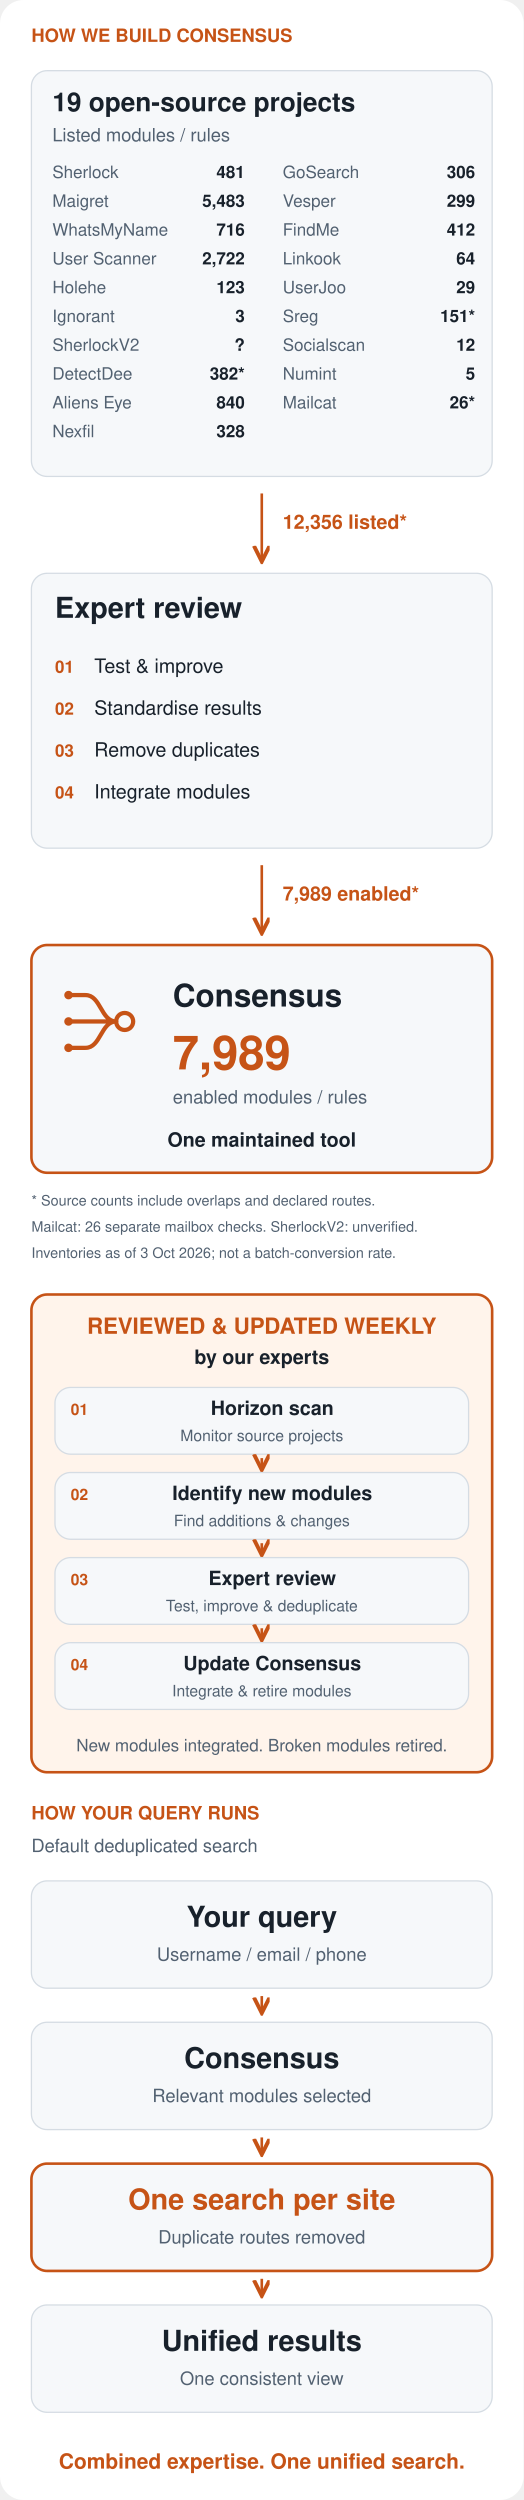
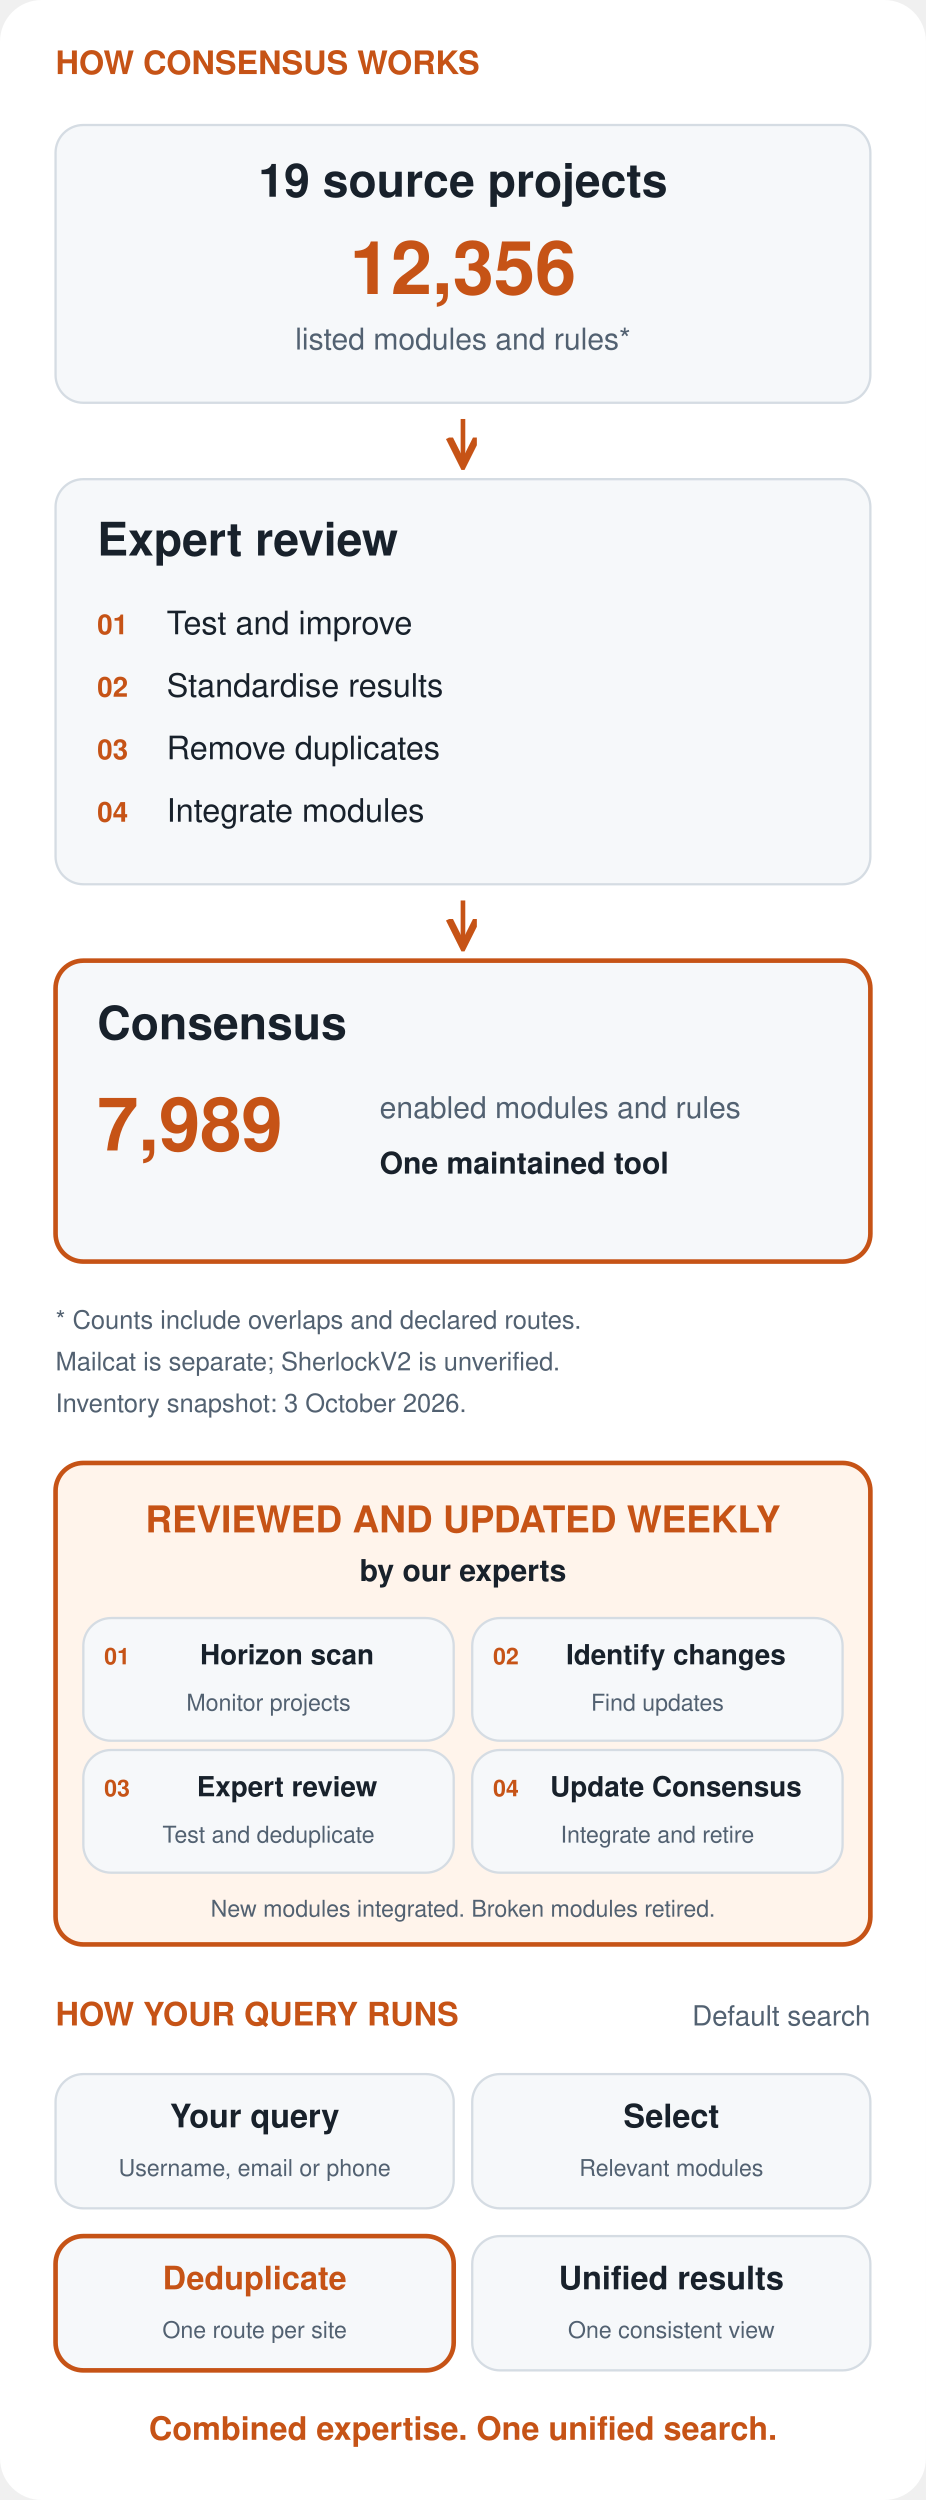
- <svg xmlns="http://www.w3.org/2000/svg" width="400" height="1910" viewBox="0 0 400 1910" role="img" aria-labelledby="title desc">
-   <rect width="400" height="1910" rx="18" fill="#ffffff" />
+ <svg xmlns="http://www.w3.org/2000/svg" width="400" height="1080" viewBox="0 0 400 1080" role="img" aria-labelledby="title desc">
+   <rect width="400" height="1080" rx="18" fill="#ffffff" />
  <defs>
    <marker id="arrow" markerWidth="7" markerHeight="7" refX="5" refY="3" orient="auto">
      <path d="M0 0L6 3L0 6" fill="none" stroke="#c65316" stroke-width="1.5" />
    </marker>
  </defs>
  <g font-family="Segoe UI, Helvetica, Arial, sans-serif">
-     <text x="24" y="32" font-size="14" fill="#c65316" font-weight="700" text-anchor="start">HOW WE BUILD CONSENSUS</text>
-     <rect x="24" y="54" width="352" height="310" rx="12" fill="#f6f8fa" stroke="#d5dce3" stroke-width="1" />
-     <text x="40" y="85" font-size="20" fill="#18212b" font-weight="650" text-anchor="start">19 open-source projects</text>
-     <text x="40" y="108" font-size="14" fill="#526171" font-weight="400" text-anchor="start">Listed modules / rules</text>
-     <text x="40.0" y="136" font-size="13" fill="#526171" font-weight="400" text-anchor="start">Sherlock</text>
-     <text x="187.0" y="136" font-size="13" fill="#18212b" font-weight="600" text-anchor="end">481</text>
-     <text x="40.0" y="158" font-size="13" fill="#526171" font-weight="400" text-anchor="start">Maigret</text>
-     <text x="187.0" y="158" font-size="13" fill="#18212b" font-weight="600" text-anchor="end">5,483</text>
-     <text x="40.0" y="180" font-size="13" fill="#526171" font-weight="400" text-anchor="start">WhatsMyName</text>
-     <text x="187.0" y="180" font-size="13" fill="#18212b" font-weight="600" text-anchor="end">716</text>
-     <text x="40.0" y="202" font-size="13" fill="#526171" font-weight="400" text-anchor="start">User Scanner</text>
-     <text x="187.0" y="202" font-size="13" fill="#18212b" font-weight="600" text-anchor="end">2,722</text>
-     <text x="40.0" y="224" font-size="13" fill="#526171" font-weight="400" text-anchor="start">Holehe</text>
-     <text x="187.0" y="224" font-size="13" fill="#18212b" font-weight="600" text-anchor="end">123</text>
-     <text x="40.0" y="246" font-size="13" fill="#526171" font-weight="400" text-anchor="start">Ignorant</text>
-     <text x="187.0" y="246" font-size="13" fill="#18212b" font-weight="600" text-anchor="end">3</text>
-     <text x="40.0" y="268" font-size="13" fill="#526171" font-weight="400" text-anchor="start">SherlockV2</text>
-     <text x="187.0" y="268" font-size="13" fill="#18212b" font-weight="600" text-anchor="end">?</text>
-     <text x="40.0" y="290" font-size="13" fill="#526171" font-weight="400" text-anchor="start">DetectDee</text>
-     <text x="187.0" y="290" font-size="13" fill="#18212b" font-weight="600" text-anchor="end">382*</text>
-     <text x="40.0" y="312" font-size="13" fill="#526171" font-weight="400" text-anchor="start">Aliens Eye</text>
-     <text x="187.0" y="312" font-size="13" fill="#18212b" font-weight="600" text-anchor="end">840</text>
-     <text x="40.0" y="334" font-size="13" fill="#526171" font-weight="400" text-anchor="start">Nexfil</text>
-     <text x="187.0" y="334" font-size="13" fill="#18212b" font-weight="600" text-anchor="end">328</text>
-     <text x="216.0" y="136" font-size="13" fill="#526171" font-weight="400" text-anchor="start">GoSearch</text>
-     <text x="363.0" y="136" font-size="13" fill="#18212b" font-weight="600" text-anchor="end">306</text>
-     <text x="216.0" y="158" font-size="13" fill="#526171" font-weight="400" text-anchor="start">Vesper</text>
-     <text x="363.0" y="158" font-size="13" fill="#18212b" font-weight="600" text-anchor="end">299</text>
-     <text x="216.0" y="180" font-size="13" fill="#526171" font-weight="400" text-anchor="start">FindMe</text>
-     <text x="363.0" y="180" font-size="13" fill="#18212b" font-weight="600" text-anchor="end">412</text>
-     <text x="216.0" y="202" font-size="13" fill="#526171" font-weight="400" text-anchor="start">Linkook</text>
-     <text x="363.0" y="202" font-size="13" fill="#18212b" font-weight="600" text-anchor="end">64</text>
-     <text x="216.0" y="224" font-size="13" fill="#526171" font-weight="400" text-anchor="start">UserJoo</text>
-     <text x="363.0" y="224" font-size="13" fill="#18212b" font-weight="600" text-anchor="end">29</text>
-     <text x="216.0" y="246" font-size="13" fill="#526171" font-weight="400" text-anchor="start">Sreg</text>
-     <text x="363.0" y="246" font-size="13" fill="#18212b" font-weight="600" text-anchor="end">151*</text>
-     <text x="216.0" y="268" font-size="13" fill="#526171" font-weight="400" text-anchor="start">Socialscan</text>
-     <text x="363.0" y="268" font-size="13" fill="#18212b" font-weight="600" text-anchor="end">12</text>
-     <text x="216.0" y="290" font-size="13" fill="#526171" font-weight="400" text-anchor="start">Numint</text>
-     <text x="363.0" y="290" font-size="13" fill="#18212b" font-weight="600" text-anchor="end">5</text>
-     <text x="216.0" y="312" font-size="13" fill="#526171" font-weight="400" text-anchor="start">Mailcat</text>
-     <text x="363.0" y="312" font-size="13" fill="#18212b" font-weight="600" text-anchor="end">26*</text>
-     <rect x="24" y="438" width="352" height="210" rx="12" fill="#f6f8fa" stroke="#d5dce3" stroke-width="1" />
-     <text x="42" y="472" font-size="22" fill="#18212b" font-weight="650" text-anchor="start">Expert review</text>
-     <text x="42" y="514" font-size="13" fill="#c65316" font-weight="700" text-anchor="start">01</text>
-     <text x="72" y="514" font-size="15" fill="#18212b" font-weight="400" text-anchor="start">Test &amp; improve</text>
-     <text x="42" y="546" font-size="13" fill="#c65316" font-weight="700" text-anchor="start">02</text>
-     <text x="72" y="546" font-size="15" fill="#18212b" font-weight="400" text-anchor="start">Standardise results</text>
-     <text x="42" y="578" font-size="13" fill="#c65316" font-weight="700" text-anchor="start">03</text>
-     <text x="72" y="578" font-size="15" fill="#18212b" font-weight="400" text-anchor="start">Remove duplicates</text>
-     <text x="42" y="610" font-size="13" fill="#c65316" font-weight="700" text-anchor="start">04</text>
-     <text x="72" y="610" font-size="15" fill="#18212b" font-weight="400" text-anchor="start">Integrate modules</text>
-     <rect x="24" y="722" width="352" height="174" rx="12" fill="#f6f8fa" stroke="#c65316" stroke-width="2" />
-     <g transform="translate(40 744) scale(0.65)">
-       <g fill="none" stroke="#c65316" stroke-width="5" stroke-linecap="round" stroke-linejoin="round">
-         <path d="M22 25h17c18 0 18 31 36 31M22 56h53M22 87h17c18 0 18-31 36-31" />
-         <circle cx="85" cy="56" r="10" />
-       </g>
-       <g fill="#c65316">
-         <circle cx="19" cy="25" r="5" />
-         <circle cx="19" cy="56" r="5" />
-         <circle cx="19" cy="87" r="5" />
-       </g>
-     </g>
-     <text x="132" y="769" font-size="24" fill="#18212b" font-weight="650" text-anchor="start">Consensus</text>
-     <text x="132" y="817" font-size="36" fill="#c65316" font-weight="700" text-anchor="start">7,989</text>
-     <text x="132" y="843" font-size="14" fill="#526171" font-weight="400" text-anchor="start">enabled modules / rules</text>
-     <text x="200.0" y="876" font-size="15" fill="#18212b" font-weight="600" text-anchor="middle">One maintained tool</text>
-     <path d="M200 377L200 427" fill="none" stroke="#c65316" stroke-width="2" marker-end="url(#arrow)" />
-     <text x="216" y="404" font-size="15" fill="#c65316" font-weight="600" text-anchor="start">12,356 listed*</text>
-     <path d="M200 661L200 711" fill="none" stroke="#c65316" stroke-width="2" marker-end="url(#arrow)" />
-     <text x="216" y="688" font-size="15" fill="#c65316" font-weight="600" text-anchor="start">7,989 enabled*</text>
-     <text x="24" y="921" font-size="11" fill="#526171" font-weight="400" text-anchor="start">* Source counts include overlaps and declared routes.</text>
-     <text x="24" y="941" font-size="11" fill="#526171" font-weight="400" text-anchor="start">Mailcat: 26 separate mailbox checks. SherlockV2: unverified.</text>
-     <text x="24" y="961" font-size="11" fill="#526171" font-weight="400" text-anchor="start">Inventories as of 3 Oct 2026; not a batch-conversion rate.</text>
-     <rect x="24" y="989" width="352" height="365" rx="12" fill="#fff4eb" stroke="#c65316" stroke-width="2" />
-     <text x="200" y="1019" font-size="17" fill="#c65316" font-weight="700" text-anchor="middle">REVIEWED &amp; UPDATED WEEKLY</text>
-     <text x="200" y="1042" font-size="15" fill="#18212b" font-weight="600" text-anchor="middle">by our experts</text>
-     <rect x="42" y="1060" width="316" height="51" rx="12" fill="#f6f8fa" stroke="#d5dce3" stroke-width="1" />
-     <text x="54" y="1081" font-size="12" fill="#c65316" font-weight="700" text-anchor="start">01</text>
-     <text x="208.0" y="1081" font-size="15" fill="#18212b" font-weight="600" text-anchor="middle">Horizon scan</text>
-     <text x="200.0" y="1101" font-size="12" fill="#526171" font-weight="400" text-anchor="middle">Monitor source projects</text>
-     <path d="M200 1114L200 1121" fill="none" stroke="#c65316" stroke-width="2" marker-end="url(#arrow)" />
-     <rect x="42" y="1125" width="316" height="51" rx="12" fill="#f6f8fa" stroke="#d5dce3" stroke-width="1" />
-     <text x="54" y="1146" font-size="12" fill="#c65316" font-weight="700" text-anchor="start">02</text>
-     <text x="208.0" y="1146" font-size="15" fill="#18212b" font-weight="600" text-anchor="middle">Identify new modules</text>
-     <text x="200.0" y="1166" font-size="12" fill="#526171" font-weight="400" text-anchor="middle">Find additions &amp; changes</text>
-     <path d="M200 1179L200 1186" fill="none" stroke="#c65316" stroke-width="2" marker-end="url(#arrow)" />
-     <rect x="42" y="1190" width="316" height="51" rx="12" fill="#f6f8fa" stroke="#d5dce3" stroke-width="1" />
-     <text x="54" y="1211" font-size="12" fill="#c65316" font-weight="700" text-anchor="start">03</text>
-     <text x="208.0" y="1211" font-size="15" fill="#18212b" font-weight="600" text-anchor="middle">Expert review</text>
-     <text x="200.0" y="1231" font-size="12" fill="#526171" font-weight="400" text-anchor="middle">Test, improve &amp; deduplicate</text>
-     <path d="M200 1244L200 1251" fill="none" stroke="#c65316" stroke-width="2" marker-end="url(#arrow)" />
-     <rect x="42" y="1255" width="316" height="51" rx="12" fill="#f6f8fa" stroke="#d5dce3" stroke-width="1" />
-     <text x="54" y="1276" font-size="12" fill="#c65316" font-weight="700" text-anchor="start">04</text>
-     <text x="208.0" y="1276" font-size="15" fill="#18212b" font-weight="600" text-anchor="middle">Update Consensus</text>
-     <text x="200.0" y="1296" font-size="12" fill="#526171" font-weight="400" text-anchor="middle">Integrate &amp; retire modules</text>
-     <text x="200" y="1338" font-size="13" fill="#526171" font-weight="400" text-anchor="middle">New modules integrated. Broken modules retired.</text>
-     <text x="24" y="1390" font-size="14" fill="#c65316" font-weight="700" text-anchor="start">HOW YOUR QUERY RUNS</text>
-     <text x="24" y="1415" font-size="14" fill="#526171" font-weight="400" text-anchor="start">Default deduplicated search</text>
-     <rect x="24" y="1437" width="352" height="82" rx="12" fill="#f6f8fa" stroke="#d5dce3" stroke-width="1" />
-     <text x="200.0" y="1472" font-size="22" fill="#18212b" font-weight="600" text-anchor="middle">Your query</text>
-     <text x="200.0" y="1498" font-size="14" fill="#526171" font-weight="400" text-anchor="middle">Username / email / phone</text>
-     <path d="M200 1525L200 1536" fill="none" stroke="#c65316" stroke-width="2" marker-end="url(#arrow)" />
-     <rect x="24" y="1545" width="352" height="82" rx="12" fill="#f6f8fa" stroke="#d5dce3" stroke-width="1" />
-     <text x="200.0" y="1580" font-size="22" fill="#18212b" font-weight="600" text-anchor="middle">Consensus</text>
-     <text x="200.0" y="1606" font-size="14" fill="#526171" font-weight="400" text-anchor="middle">Relevant modules selected</text>
-     <path d="M200 1633L200 1644" fill="none" stroke="#c65316" stroke-width="2" marker-end="url(#arrow)" />
-     <rect x="24" y="1653" width="352" height="82" rx="12" fill="#f6f8fa" stroke="#c65316" stroke-width="2" />
-     <text x="200.0" y="1688" font-size="22" fill="#c65316" font-weight="600" text-anchor="middle">One search per site</text>
-     <text x="200.0" y="1714" font-size="14" fill="#526171" font-weight="400" text-anchor="middle">Duplicate routes removed</text>
-     <path d="M200 1741L200 1752" fill="none" stroke="#c65316" stroke-width="2" marker-end="url(#arrow)" />
-     <rect x="24" y="1761" width="352" height="82" rx="12" fill="#f6f8fa" stroke="#d5dce3" stroke-width="1" />
-     <text x="200.0" y="1796" font-size="22" fill="#18212b" font-weight="600" text-anchor="middle">Unified results</text>
-     <text x="200.0" y="1822" font-size="14" fill="#526171" font-weight="400" text-anchor="middle">One consistent view</text>
-     <text x="200.0" y="1886" font-size="16" fill="#c65316" font-weight="600" text-anchor="middle">Combined expertise. One unified search.</text>
+     <text x="24" y="32" font-size="14" fill="#c65316" font-weight="700" text-anchor="start">HOW CONSENSUS WORKS</text>
+     <rect x="24" y="54" width="352" height="120" rx="12" fill="#f6f8fa" stroke="#d5dce3" stroke-width="1" />
+     <text x="200" y="85" font-size="20" fill="#18212b" font-weight="650" text-anchor="middle">19 source projects</text>
+     <text x="200" y="127" font-size="32" fill="#c65316" font-weight="700" text-anchor="middle">12,356</text>
+     <text x="200" y="151" font-size="13" fill="#526171" font-weight="400" text-anchor="middle">listed modules and rules*</text>
+     <path d="M200 181L200 199" fill="none" stroke="#c65316" stroke-width="2" marker-end="url(#arrow)" />
+     <rect x="24" y="207" width="352" height="175" rx="12" fill="#f6f8fa" stroke="#d5dce3" stroke-width="1" />
+     <text x="42" y="240" font-size="20" fill="#18212b" font-weight="650" text-anchor="start">Expert review</text>
+     <text x="42" y="274" font-size="12" fill="#c65316" font-weight="700" text-anchor="start">01</text>
+     <text x="72" y="274" font-size="14" fill="#18212b" font-weight="400" text-anchor="start">Test and improve</text>
+     <text x="42" y="301" font-size="12" fill="#c65316" font-weight="700" text-anchor="start">02</text>
+     <text x="72" y="301" font-size="14" fill="#18212b" font-weight="400" text-anchor="start">Standardise results</text>
+     <text x="42" y="328" font-size="12" fill="#c65316" font-weight="700" text-anchor="start">03</text>
+     <text x="72" y="328" font-size="14" fill="#18212b" font-weight="400" text-anchor="start">Remove duplicates</text>
+     <text x="42" y="355" font-size="12" fill="#c65316" font-weight="700" text-anchor="start">04</text>
+     <text x="72" y="355" font-size="14" fill="#18212b" font-weight="400" text-anchor="start">Integrate modules</text>
+     <path d="M200 389L200 407" fill="none" stroke="#c65316" stroke-width="2" marker-end="url(#arrow)" />
+     <rect x="24" y="415" width="352" height="130" rx="12" fill="#f6f8fa" stroke="#c65316" stroke-width="2" />
+     <text x="42" y="449" font-size="20" fill="#18212b" font-weight="650" text-anchor="start">Consensus</text>
+     <text x="42" y="497" font-size="32" fill="#c65316" font-weight="700" text-anchor="start">7,989</text>
+     <text x="164" y="483" font-size="13" fill="#526171" font-weight="400" text-anchor="start">enabled modules and rules</text>
+     <text x="164" y="507" font-size="13" fill="#18212b" font-weight="600" text-anchor="start">One maintained tool</text>
+     <text x="24" y="574" font-size="11" fill="#526171" font-weight="400" text-anchor="start">* Counts include overlaps and declared routes.</text>
+     <text x="24" y="592" font-size="11" fill="#526171" font-weight="400" text-anchor="start">Mailcat is separate; SherlockV2 is unverified.</text>
+     <text x="24" y="610" font-size="11" fill="#526171" font-weight="400" text-anchor="start">Inventory snapshot: 3 October 2026.</text>
+     <rect x="24" y="632" width="352" height="208" rx="12" fill="#fff4eb" stroke="#c65316" stroke-width="2" />
+     <text x="200" y="662" font-size="16" fill="#c65316" font-weight="700" text-anchor="middle">REVIEWED AND UPDATED WEEKLY</text>
+     <text x="200" y="683" font-size="13" fill="#18212b" font-weight="600" text-anchor="middle">by our experts</text>
+     <rect x="36" y="699" width="160" height="53" rx="12" fill="#f6f8fa" stroke="#d5dce3" stroke-width="1" />
+     <text x="45" y="719" font-size="10" fill="#c65316" font-weight="700" text-anchor="start">01</text>
+     <text x="124" y="719" font-size="12" fill="#18212b" font-weight="600" text-anchor="middle">Horizon scan</text>
+     <text x="116" y="739" font-size="10" fill="#526171" font-weight="400" text-anchor="middle">Monitor projects</text>
+     <rect x="204" y="699" width="160" height="53" rx="12" fill="#f6f8fa" stroke="#d5dce3" stroke-width="1" />
+     <text x="213" y="719" font-size="10" fill="#c65316" font-weight="700" text-anchor="start">02</text>
+     <text x="292" y="719" font-size="12" fill="#18212b" font-weight="600" text-anchor="middle">Identify changes</text>
+     <text x="284" y="739" font-size="10" fill="#526171" font-weight="400" text-anchor="middle">Find updates</text>
+     <rect x="36" y="756" width="160" height="53" rx="12" fill="#f6f8fa" stroke="#d5dce3" stroke-width="1" />
+     <text x="45" y="776" font-size="10" fill="#c65316" font-weight="700" text-anchor="start">03</text>
+     <text x="124" y="776" font-size="12" fill="#18212b" font-weight="600" text-anchor="middle">Expert review</text>
+     <text x="116" y="796" font-size="10" fill="#526171" font-weight="400" text-anchor="middle">Test and deduplicate</text>
+     <rect x="204" y="756" width="160" height="53" rx="12" fill="#f6f8fa" stroke="#d5dce3" stroke-width="1" />
+     <text x="213" y="776" font-size="10" fill="#c65316" font-weight="700" text-anchor="start">04</text>
+     <text x="292" y="776" font-size="12" fill="#18212b" font-weight="600" text-anchor="middle">Update Consensus</text>
+     <text x="284" y="796" font-size="10" fill="#526171" font-weight="400" text-anchor="middle">Integrate and retire</text>
+     <text x="200" y="828" font-size="10" fill="#526171" font-weight="400" text-anchor="middle">New modules integrated. Broken modules retired.</text>
+     <text x="24" y="875" font-size="14" fill="#c65316" font-weight="700" text-anchor="start">HOW YOUR QUERY RUNS</text>
+     <text x="376" y="875" font-size="12" fill="#526171" font-weight="400" text-anchor="end">Default search</text>
+     <rect x="24" y="896" width="172" height="58" rx="12" fill="#f6f8fa" stroke="#d5dce3" stroke-width="1" />
+     <text x="110" y="919" font-size="14" fill="#18212b" font-weight="600" text-anchor="middle">Your query</text>
+     <text x="110" y="940" font-size="10" fill="#526171" font-weight="400" text-anchor="middle">Username, email or phone</text>
+     <rect x="204" y="896" width="172" height="58" rx="12" fill="#f6f8fa" stroke="#d5dce3" stroke-width="1" />
+     <text x="290" y="919" font-size="14" fill="#18212b" font-weight="600" text-anchor="middle">Select</text>
+     <text x="290" y="940" font-size="10" fill="#526171" font-weight="400" text-anchor="middle">Relevant modules</text>
+     <rect x="24" y="966" width="172" height="58" rx="12" fill="#f6f8fa" stroke="#c65316" stroke-width="2" />
+     <text x="110" y="989" font-size="14" fill="#c65316" font-weight="600" text-anchor="middle">Deduplicate</text>
+     <text x="110" y="1010" font-size="10" fill="#526171" font-weight="400" text-anchor="middle">One route per site</text>
+     <rect x="204" y="966" width="172" height="58" rx="12" fill="#f6f8fa" stroke="#d5dce3" stroke-width="1" />
+     <text x="290" y="989" font-size="14" fill="#18212b" font-weight="600" text-anchor="middle">Unified results</text>
+     <text x="290" y="1010" font-size="10" fill="#526171" font-weight="400" text-anchor="middle">One consistent view</text>
+     <text x="200" y="1054" font-size="14" fill="#c65316" font-weight="600" text-anchor="middle">Combined expertise. One unified search.</text>
  </g>
</svg>
